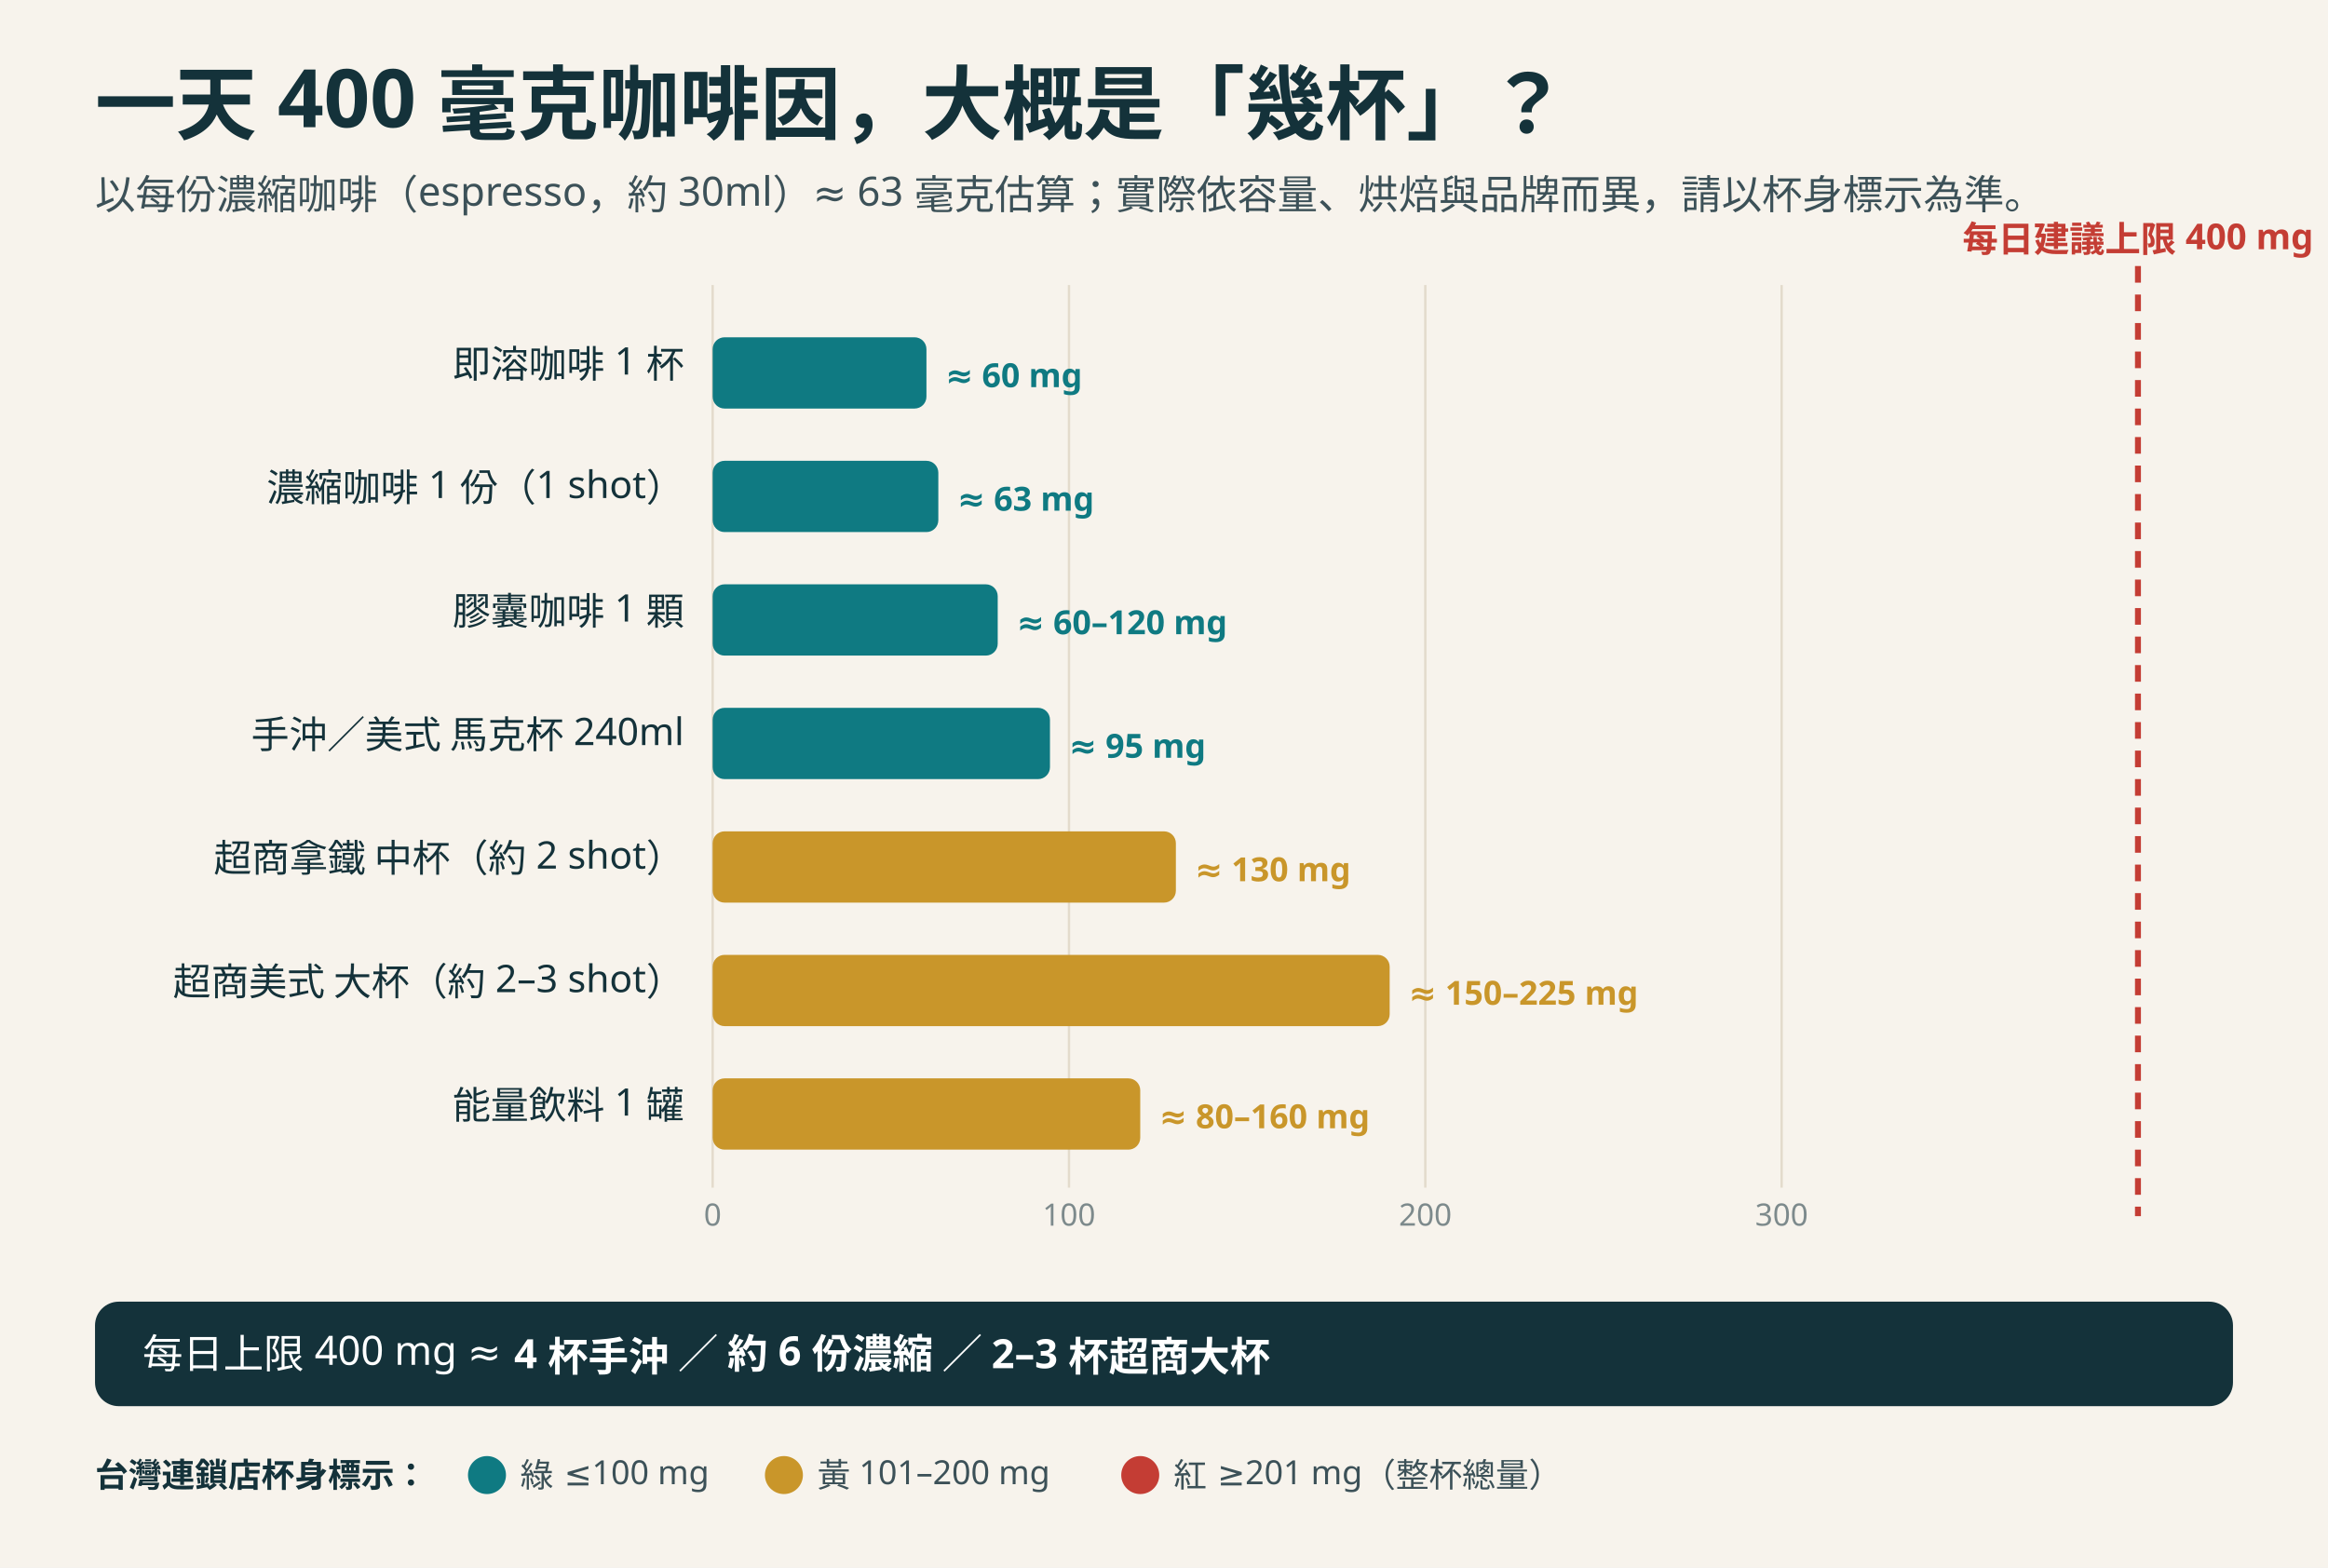
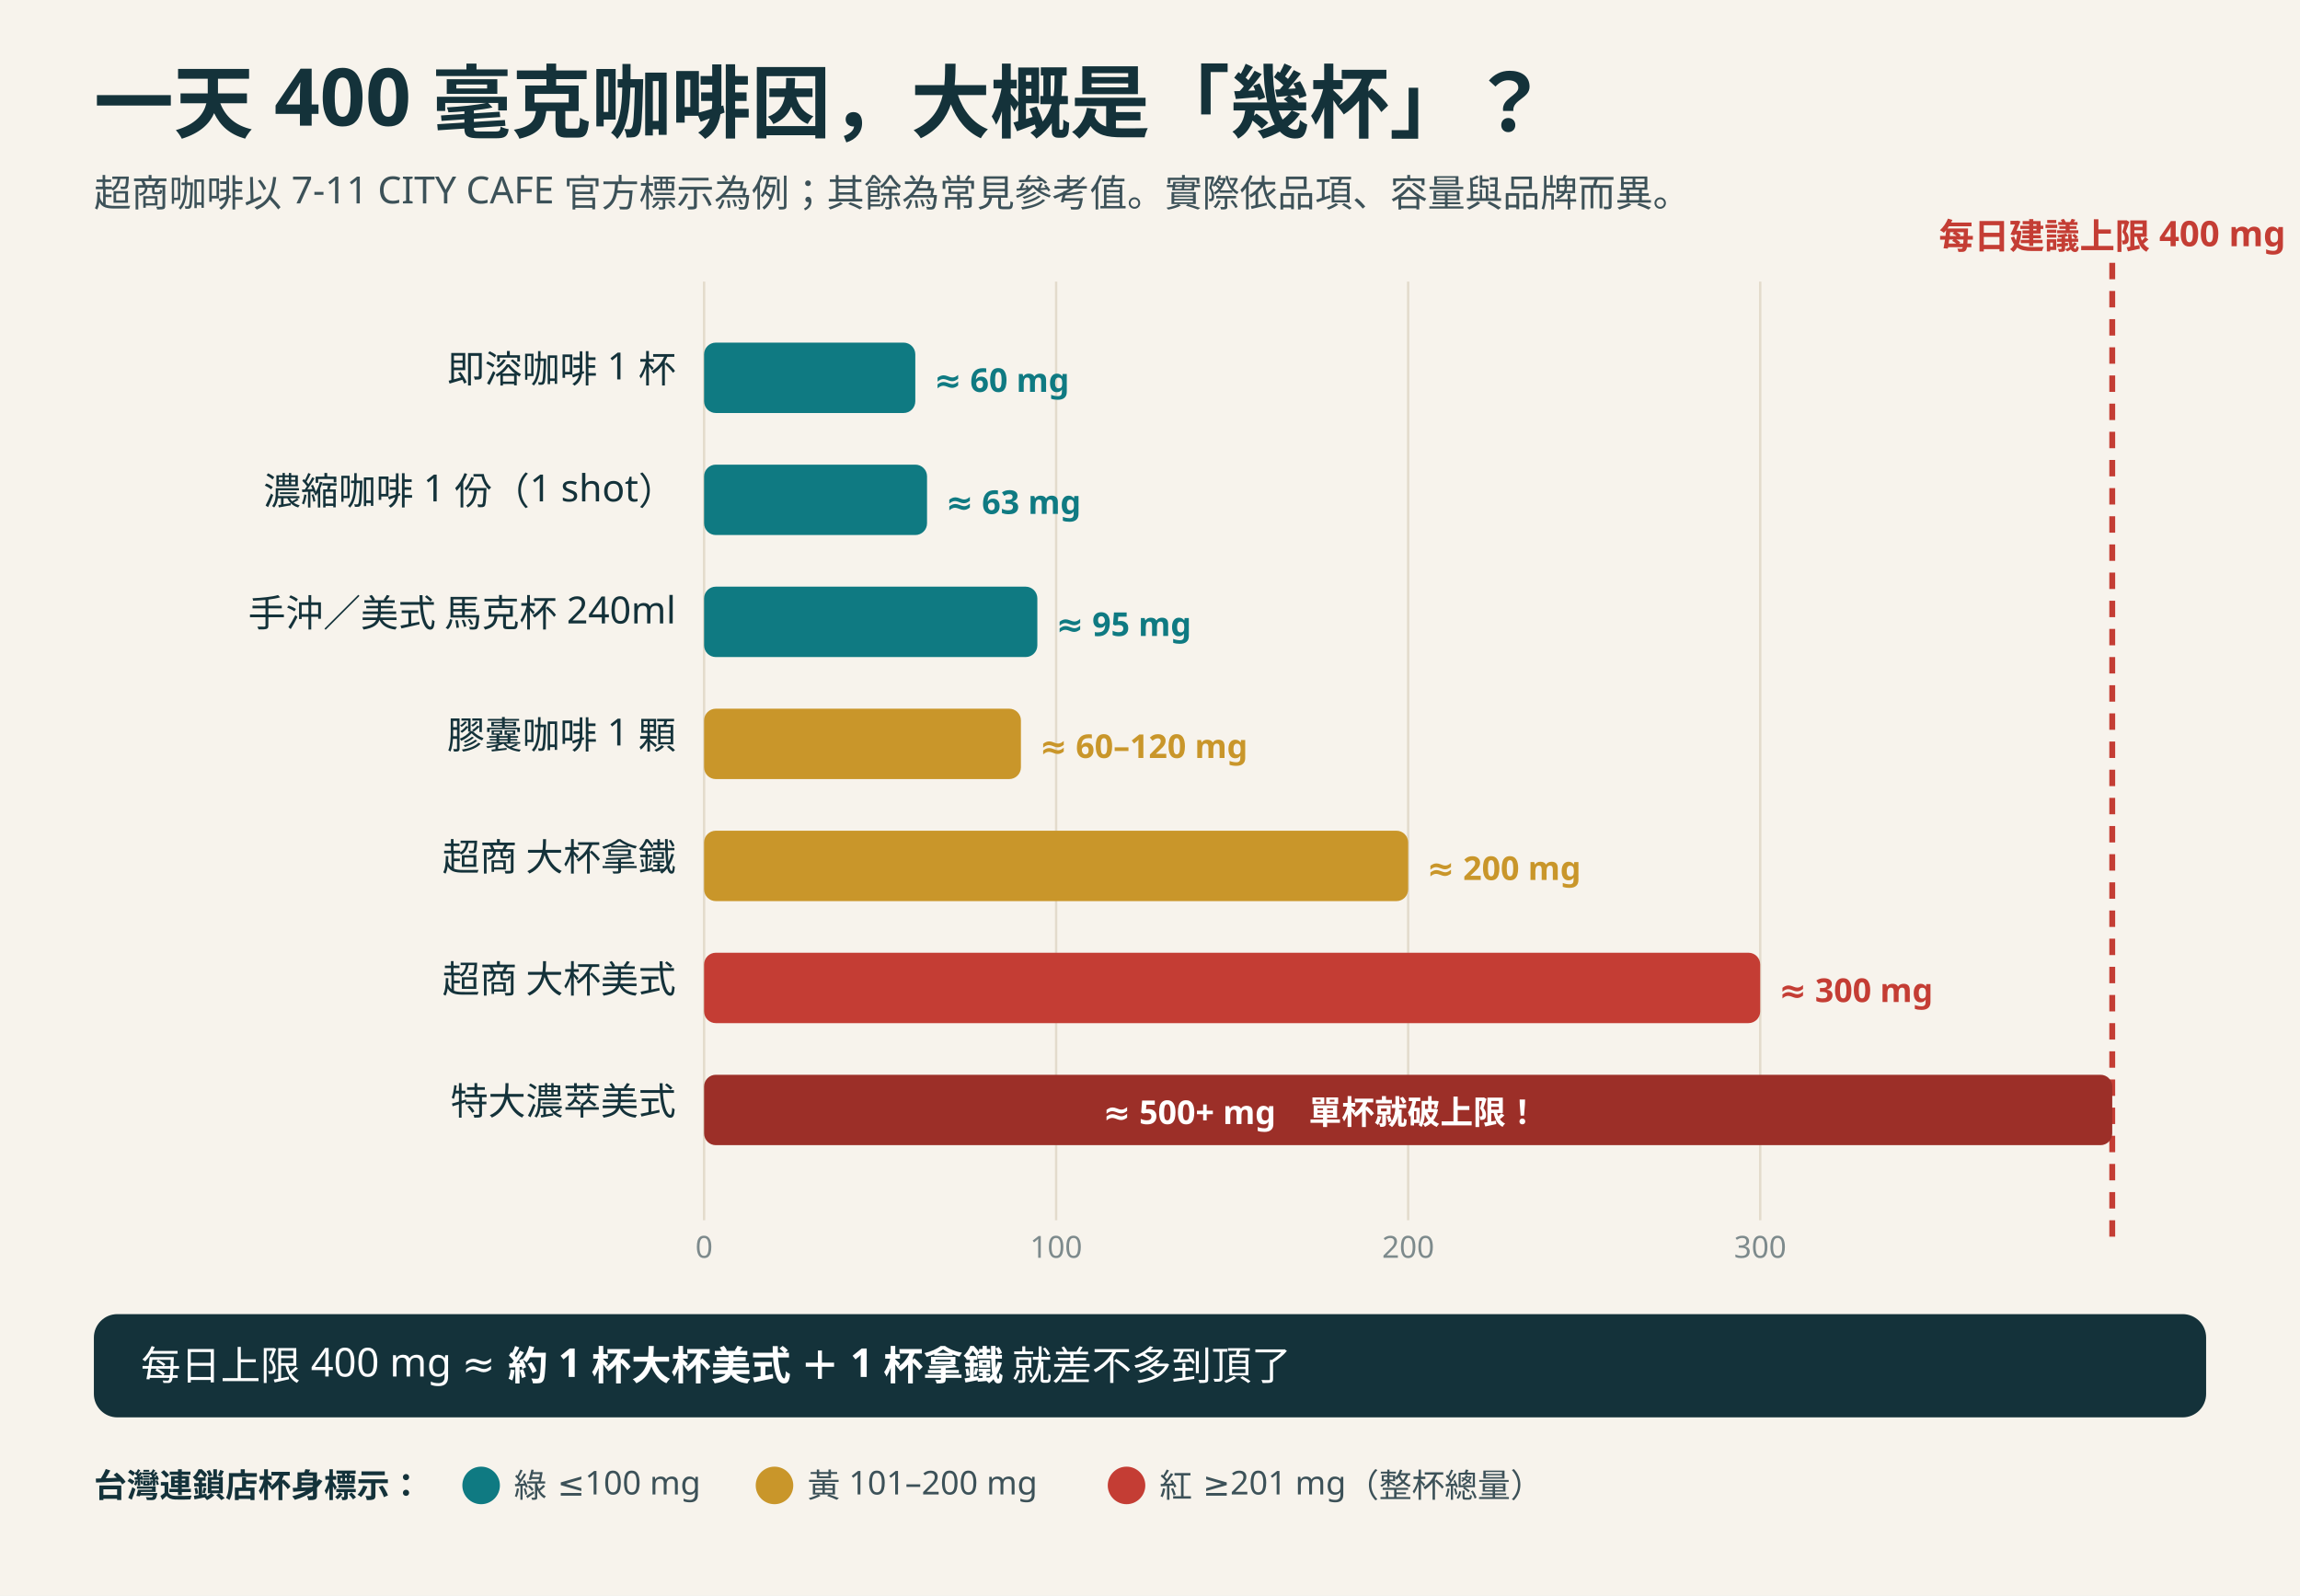
- <svg xmlns="http://www.w3.org/2000/svg" width="980" height="660" viewBox="0 0 980 660" font-family="'Noto Sans TC','PingFang TC','Microsoft JhengHei',sans-serif">
-   <rect width="980" height="660" fill="#f7f3ec" />
+ <svg xmlns="http://www.w3.org/2000/svg" width="980" height="680" viewBox="0 0 980 680" font-family="'Noto Sans TC','PingFang TC','Microsoft JhengHei',sans-serif">
+   <rect width="980" height="680" fill="#f7f3ec" />
  <text x="40" y="56" font-size="34" font-weight="700" fill="#14323a">一天 400 毫克咖啡因，大概是「幾杯」？</text>
-   <text x="40" y="88" font-size="17" fill="#3c5158">以每份濃縮咖啡（espresso，約 30ml）≈ 63 毫克估算；實際依容量、烘焙與品牌而異，請以杯身標示為準。</text>
+   <text x="40" y="88" font-size="16" fill="#3c5158">超商咖啡以 7-11 CITY CAFE 官方標示為例；其餘為常見參考值。實際依品項、容量與品牌而異。</text>
  <g stroke="#e3dbcc" stroke-width="1">
-     <line x1="300" y1="120" x2="300" y2="500" />
-     <line x1="450" y1="120" x2="450" y2="500" />
-     <line x1="600" y1="120" x2="600" y2="500" />
-     <line x1="750" y1="120" x2="750" y2="500" />
+     <line x1="300" y1="120" x2="300" y2="520" />
+     <line x1="450" y1="120" x2="450" y2="520" />
+     <line x1="600" y1="120" x2="600" y2="520" />
+     <line x1="750" y1="120" x2="750" y2="520" />
  </g>
  <g font-size="13" fill="#7d8a8c" text-anchor="middle">
-     <text x="300" y="516">0</text>
-     <text x="450" y="516">100</text>
-     <text x="600" y="516">200</text>
-     <text x="750" y="516">300</text>
+     <text x="300" y="536">0</text>
+     <text x="450" y="536">100</text>
+     <text x="600" y="536">200</text>
+     <text x="750" y="536">300</text>
  </g>
-   <line x1="900" y1="112" x2="900" y2="512" stroke="#c43d34" stroke-width="2.5" stroke-dasharray="7 5" />
+   <line x1="900" y1="112" x2="900" y2="532" stroke="#c43d34" stroke-width="2.5" stroke-dasharray="7 5" />
  <text x="900" y="106" font-size="15" font-weight="700" fill="#c43d34" text-anchor="middle">每日建議上限 400 mg</text>
-   <text x="288" y="159" font-size="16" fill="#14323a" text-anchor="end">即溶咖啡 1 杯</text>
-   <rect x="300" y="142" width="90" height="30" rx="5" fill="#0f7a82" />
-   <text x="398" y="163" font-size="14" font-weight="700" fill="#0f7a82">≈ 60 mg</text>
-   <text x="288" y="211" font-size="16" fill="#14323a" text-anchor="end">濃縮咖啡 1 份（1 shot）</text>
-   <rect x="300" y="194" width="95" height="30" rx="5" fill="#0f7a82" />
-   <text x="403" y="215" font-size="14" font-weight="700" fill="#0f7a82">≈ 63 mg</text>
-   <text x="288" y="263" font-size="16" fill="#14323a" text-anchor="end">膠囊咖啡 1 顆</text>
-   <rect x="300" y="246" width="120" height="30" rx="5" fill="#0f7a82" />
-   <text x="428" y="267" font-size="14" font-weight="700" fill="#0f7a82">≈ 60–120 mg</text>
-   <text x="288" y="315" font-size="16" fill="#14323a" text-anchor="end">手沖／美式 馬克杯 240ml</text>
-   <rect x="300" y="298" width="142" height="30" rx="5" fill="#0f7a82" />
-   <text x="450" y="319" font-size="14" font-weight="700" fill="#0f7a82">≈ 95 mg</text>
-   <text x="288" y="367" font-size="16" fill="#14323a" text-anchor="end">超商拿鐵 中杯（約 2 shot）</text>
-   <rect x="300" y="350" width="195" height="30" rx="5" fill="#c9962a" />
-   <text x="503" y="371" font-size="14" font-weight="700" fill="#c9962a">≈ 130 mg</text>
-   <text x="288" y="419" font-size="16" fill="#14323a" text-anchor="end">超商美式 大杯（約 2–3 shot）</text>
-   <rect x="300" y="402" width="285" height="30" rx="5" fill="#c9962a" />
-   <text x="593" y="423" font-size="14" font-weight="700" fill="#c9962a">≈ 150–225 mg</text>
-   <text x="288" y="471" font-size="16" fill="#14323a" text-anchor="end">能量飲料 1 罐</text>
-   <rect x="300" y="454" width="180" height="30" rx="5" fill="#c9962a" />
-   <text x="488" y="475" font-size="14" font-weight="700" fill="#c9962a">≈ 80–160 mg</text>
-   <rect x="40" y="548" width="900" height="44" rx="10" fill="#14323a" />
-   <text x="60" y="576" font-size="17" fill="#ffffff">每日上限 400 mg ≈ <tspan font-weight="700">4 杯手沖</tspan> ／ <tspan font-weight="700">約 6 份濃縮</tspan> ／ <tspan font-weight="700">2–3 杯超商大杯</tspan>
-   </text>
+   <text x="288" y="163" font-size="16" fill="#14323a" text-anchor="end">即溶咖啡 1 杯</text>
+   <rect x="300" y="146" width="90" height="30" rx="5" fill="#0f7a82" />
+   <text x="398" y="167" font-size="14" font-weight="700" fill="#0f7a82">≈ 60 mg</text>
+   <text x="288" y="215" font-size="16" fill="#14323a" text-anchor="end">濃縮咖啡 1 份（1 shot）</text>
+   <rect x="300" y="198" width="95" height="30" rx="5" fill="#0f7a82" />
+   <text x="403" y="219" font-size="14" font-weight="700" fill="#0f7a82">≈ 63 mg</text>
+   <text x="288" y="267" font-size="16" fill="#14323a" text-anchor="end">手沖／美式 馬克杯 240ml</text>
+   <rect x="300" y="250" width="142" height="30" rx="5" fill="#0f7a82" />
+   <text x="450" y="271" font-size="14" font-weight="700" fill="#0f7a82">≈ 95 mg</text>
+   <text x="288" y="319" font-size="16" fill="#14323a" text-anchor="end">膠囊咖啡 1 顆</text>
+   <rect x="300" y="302" width="135" height="30" rx="5" fill="#c9962a" />
+   <text x="443" y="323" font-size="14" font-weight="700" fill="#c9962a">≈ 60–120 mg</text>
+   <text x="288" y="371" font-size="16" fill="#14323a" text-anchor="end">超商 大杯拿鐵</text>
+   <rect x="300" y="354" width="300" height="30" rx="5" fill="#c9962a" />
+   <text x="608" y="375" font-size="14" font-weight="700" fill="#c9962a">≈ 200 mg</text>
+   <text x="288" y="423" font-size="16" fill="#14323a" text-anchor="end">超商 大杯美式</text>
+   <rect x="300" y="406" width="450" height="30" rx="5" fill="#c43d34" />
+   <text x="758" y="427" font-size="14" font-weight="700" fill="#c43d34">≈ 300 mg</text>
+   <text x="288" y="475" font-size="16" fill="#14323a" text-anchor="end">特大濃萃美式</text>
+   <rect x="300" y="458" width="600" height="30" rx="5" fill="#9c2f28" />
+   <text x="470" y="479" font-size="14" font-weight="700" fill="#ffffff">≈ 500+ mg　單杯就破上限！</text>
+   <rect x="40" y="560" width="900" height="44" rx="10" fill="#14323a" />
+   <text x="60" y="588" font-size="17" fill="#ffffff">每日上限 400 mg ≈ <tspan font-weight="700">約 1 杯大杯美式 ＋ 1 杯拿鐵</tspan> 就差不多到頂了</text>
  <g font-size="14" fill="#3c5158">
-     <text x="40" y="626" font-weight="700" fill="#14323a">台灣連鎖店杯身標示：</text>
-     <circle cx="205" cy="621" r="8" fill="#0f7a82" />
-     <text x="219" y="626">綠 ≤100 mg</text>
-     <circle cx="330" cy="621" r="8" fill="#c9962a" />
-     <text x="344" y="626">黃 101–200 mg</text>
-     <circle cx="480" cy="621" r="8" fill="#c43d34" />
-     <text x="494" y="626">紅 ≥201 mg（整杯總量）</text>
+     <text x="40" y="638" font-weight="700" fill="#14323a">台灣連鎖店杯身標示：</text>
+     <circle cx="205" cy="633" r="8" fill="#0f7a82" />
+     <text x="219" y="638">綠 ≤100 mg</text>
+     <circle cx="330" cy="633" r="8" fill="#c9962a" />
+     <text x="344" y="638">黃 101–200 mg</text>
+     <circle cx="480" cy="633" r="8" fill="#c43d34" />
+     <text x="494" y="638">紅 ≥201 mg（整杯總量）</text>
  </g>
</svg>
